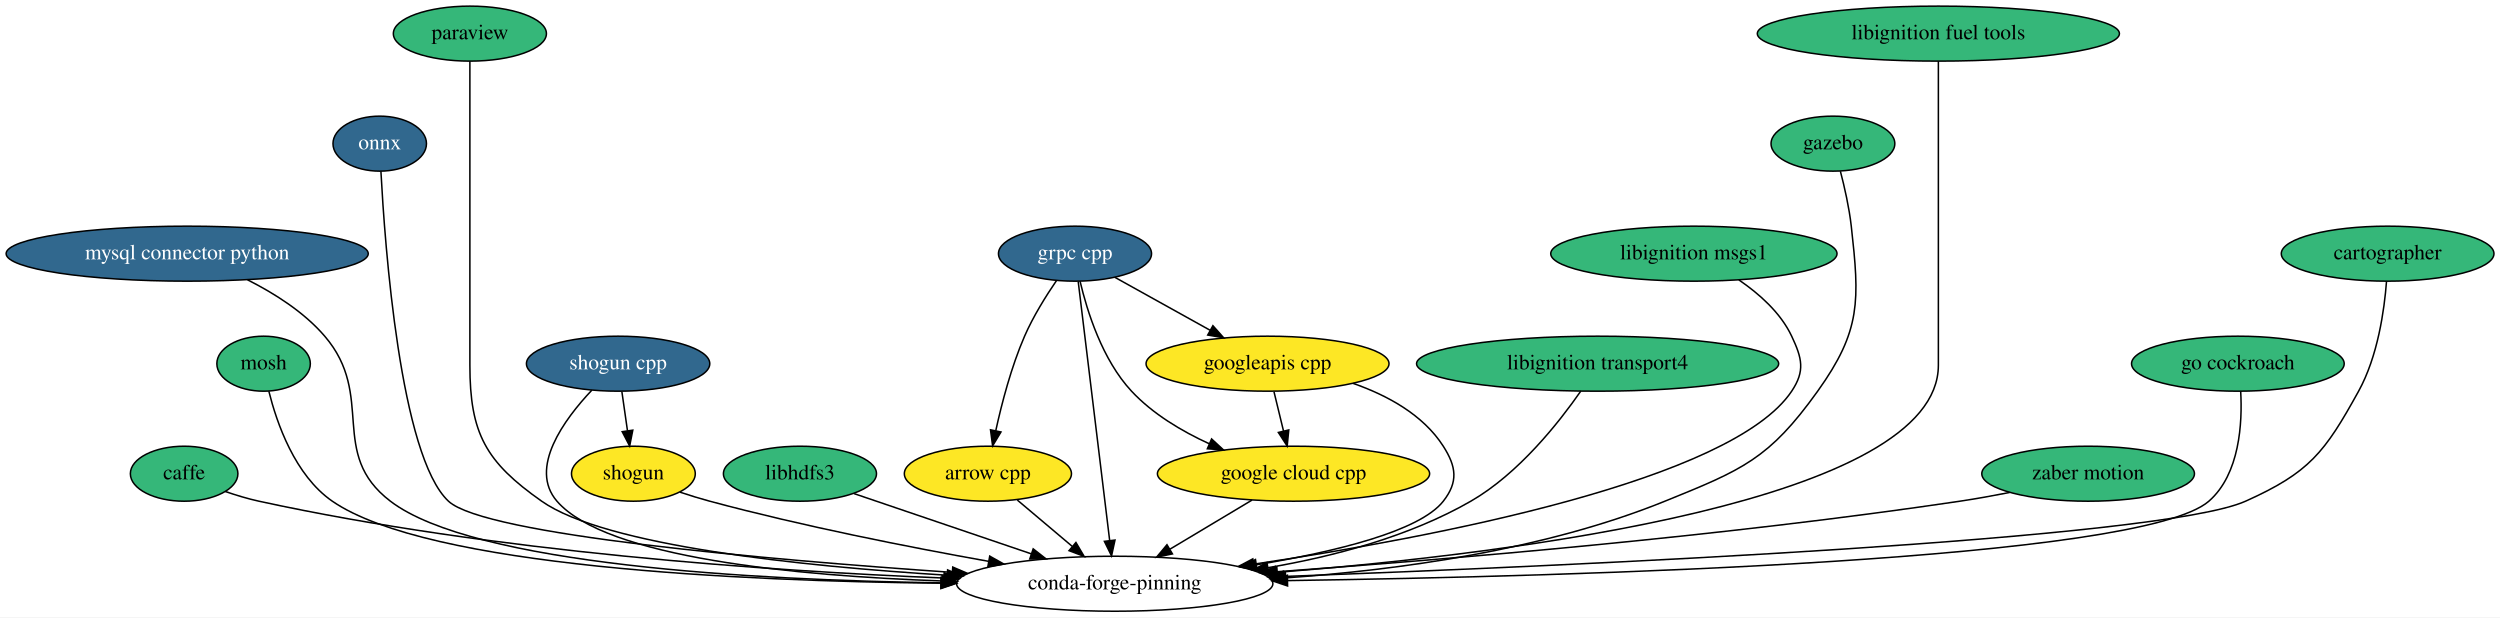
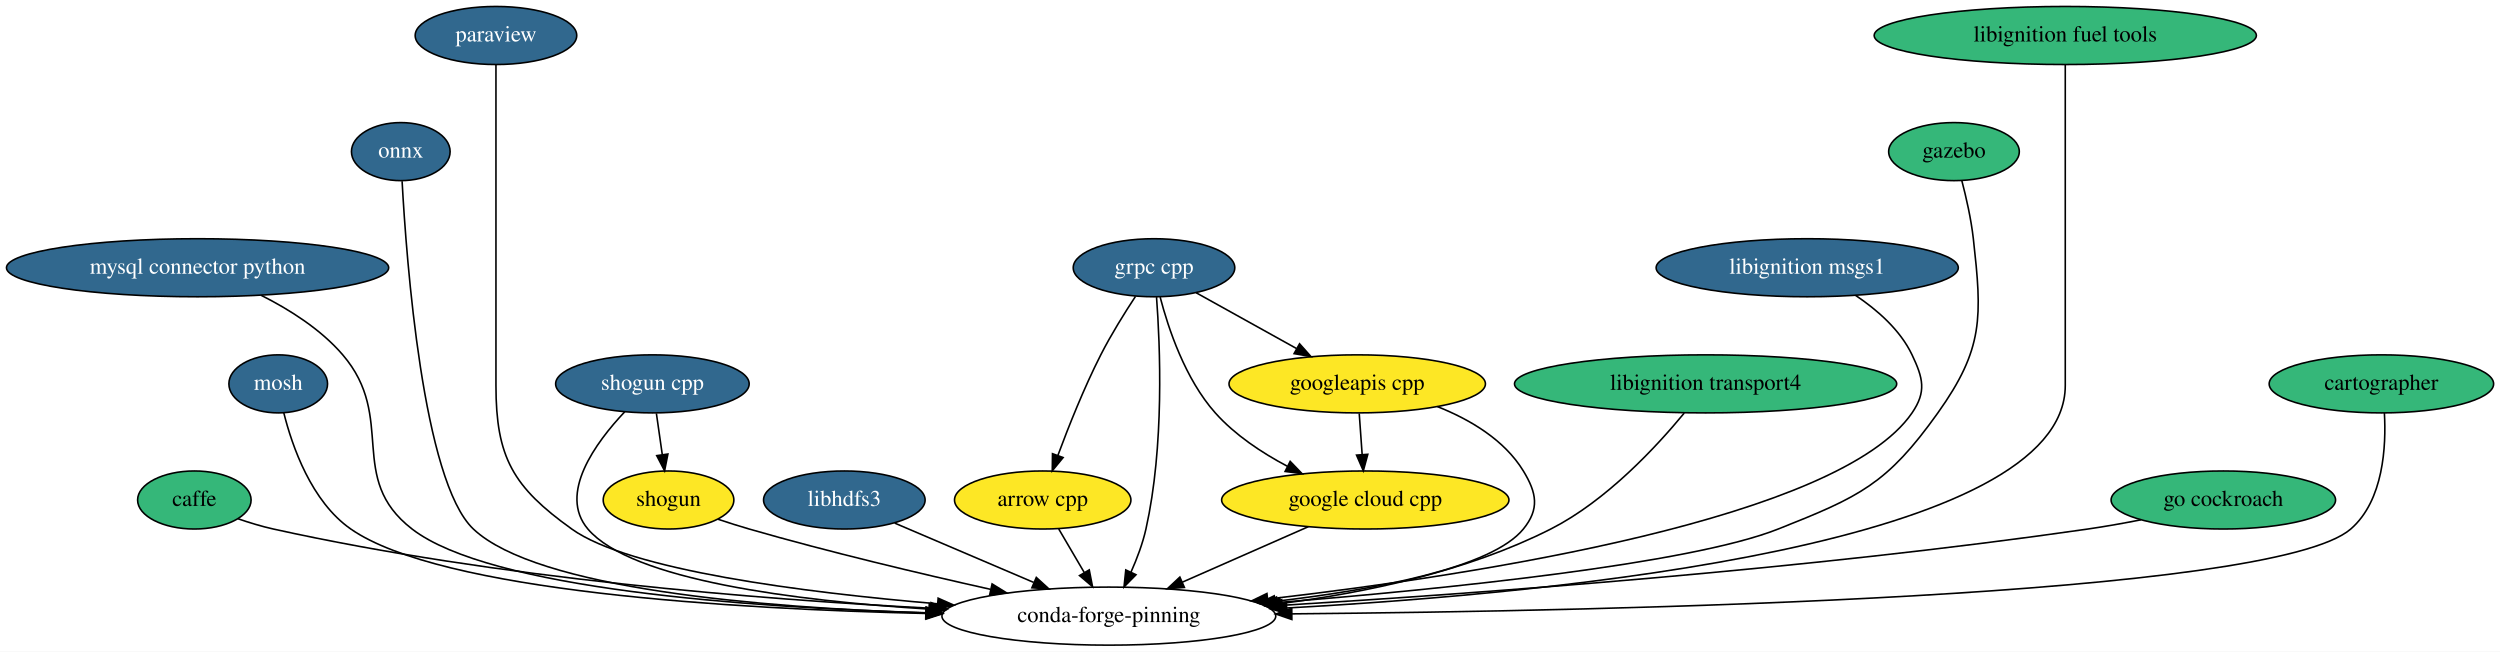
- <svg xmlns="http://www.w3.org/2000/svg" xmlns:xlink="http://www.w3.org/1999/xlink" width="1636pt" height="404pt" viewBox="0.00 0.00 1636.04 404.00">
+ <svg xmlns="http://www.w3.org/2000/svg" xmlns:xlink="http://www.w3.org/1999/xlink" width="1550pt" height="404pt" viewBox="0.00 0.00 1550.04 404.00">
  <g id="graph0" class="graph" transform="scale(1 1) rotate(0) translate(4 400)">
-     <polygon fill="white" stroke="transparent" points="-4,4 -4,-400 1632.04,-400 1632.04,4 -4,4" />
+     <polygon fill="white" stroke="transparent" points="-4,4 -4,-400 1546.04,-400 1546.04,4 -4,4" />
    <g id="node1" class="node">
      <g id="a_node1">
        <a xlink:href="https://github.com/conda-forge/arrow-cpp-feedstock" xlink:title="arrow cpp">
          <ellipse fill="#fde725" stroke="black" cx="642.5" cy="-90" rx="54.69" ry="18" />
          <text text-anchor="middle" x="642.5" y="-86.3" font-family="Times,serif" font-size="14.00">arrow cpp</text>
        </a>
      </g>
    </g>
    <g id="node2" class="node">
-       <ellipse fill="none" stroke="black" cx="725.5" cy="-18" rx="103.5" ry="18" />
-       <text text-anchor="middle" x="725.5" y="-14.3" font-family="Times,serif" font-size="14.00">conda-forge-pinning</text>
+       <ellipse fill="none" stroke="black" cx="683.5" cy="-18" rx="103.5" ry="18" />
+       <text text-anchor="middle" x="683.5" y="-14.3" font-family="Times,serif" font-size="14.00">conda-forge-pinning</text>
    </g>
    <g id="edge1" class="edge">
-       <path fill="none" stroke="black" d="M661.75,-72.76C672.41,-63.77 685.85,-52.44 697.64,-42.49" />
-       <polygon fill="black" stroke="black" points="700.1,-45 705.49,-35.88 695.59,-39.65 700.1,-45" />
+       <path fill="none" stroke="black" d="M652.42,-72.05C657.19,-63.92 663,-54 668.31,-44.94" />
+       <polygon fill="black" stroke="black" points="671.35,-46.67 673.38,-36.28 665.31,-43.14 671.35,-46.67" />
    </g>
    <g id="node3" class="node">
      <g id="a_node3">
        <a xlink:href="https://github.com/conda-forge/caffe-feedstock" xlink:title="caffe">
          <ellipse fill="#35b779" stroke="black" cx="116.5" cy="-90" rx="35.19" ry="18" />
          <text text-anchor="middle" x="116.5" y="-86.3" font-family="Times,serif" font-size="14.00">caffe</text>
        </a>
      </g>
    </g>
    <g id="edge2" class="edge">
-       <path fill="none" stroke="black" d="M143.38,-78.38C150.48,-75.93 158.2,-73.59 165.5,-72 318.57,-38.71 499.68,-26.33 613.6,-21.73" />
-       <polygon fill="black" stroke="black" points="613.87,-25.22 623.72,-21.33 613.6,-18.22 613.87,-25.22" />
+       <path fill="none" stroke="black" d="M143.39,-78.42C150.49,-75.97 158.2,-73.62 165.5,-72 304.02,-41.32 467.37,-28.34 573.06,-22.89" />
+       <polygon fill="black" stroke="black" points="573.29,-26.38 583.1,-22.38 572.94,-19.39 573.29,-26.38" />
    </g>
    <g id="node4" class="node">
      <g id="a_node4">
-         <a xlink:href="https://github.com/conda-forge/mosh-feedstock" xlink:title="mosh">
-           <ellipse fill="#35b779" stroke="black" cx="168.5" cy="-162" rx="30.59" ry="18" />
-           <text text-anchor="middle" x="168.5" y="-158.3" font-family="Times,serif" font-size="14.00">mosh</text>
+         <a xlink:href="https://github.com/conda-forge/mosh-feedstock/pull/16" xlink:title="mosh">
+           <ellipse fill="#31688e" stroke="black" cx="168.5" cy="-162" rx="30.59" ry="18" />
+           <text text-anchor="middle" x="168.5" y="-158.3" font-family="Times,serif" font-size="14.00" fill="white">mosh</text>
        </a>
      </g>
    </g>
    <g id="edge3" class="edge">
-       <path fill="none" stroke="black" d="M171.93,-144C177.09,-123.26 188.97,-88.89 213.5,-72 276,-28.97 480.9,-19.71 611.76,-18.35" />
-       <polygon fill="black" stroke="black" points="611.86,-21.85 621.83,-18.26 611.8,-14.85 611.86,-21.85" />
+       <path fill="none" stroke="black" d="M171.96,-144.03C177.14,-123.33 189.05,-89 213.5,-72 269.37,-33.16 449.85,-22.4 570.21,-19.64" />
+       <polygon fill="black" stroke="black" points="570.29,-23.13 580.21,-19.42 570.14,-16.14 570.29,-23.13" />
    </g>
    <g id="node5" class="node">
      <g id="a_node5">
        <a xlink:href="https://github.com/conda-forge/mysql-connector-python-feedstock/pull/27" xlink:title="mysql connector python">
          <ellipse fill="#31688e" stroke="black" cx="118.5" cy="-234" rx="118.5" ry="18" />
          <text text-anchor="middle" x="118.5" y="-230.3" font-family="Times,serif" font-size="14.00" fill="white">mysql connector python</text>
        </a>
      </g>
    </g>
    <g id="edge4" class="edge">
-       <path fill="none" stroke="black" d="M157.98,-216.88C175.39,-208.13 194.93,-195.83 208.5,-180 242.13,-140.78 210.42,-103.33 251.5,-72 306.21,-30.27 489.67,-20.38 611.65,-18.58" />
-       <polygon fill="black" stroke="black" points="611.83,-22.08 621.78,-18.45 611.74,-15.08 611.83,-22.08" />
+       <path fill="none" stroke="black" d="M157.98,-216.88C175.39,-208.13 194.93,-195.83 208.5,-180 242.13,-140.78 210.59,-103.55 251.5,-72 299.8,-34.74 459.02,-23.4 570.03,-20.1" />
+       <polygon fill="black" stroke="black" points="570.38,-23.59 580.28,-19.82 570.19,-16.6 570.38,-23.59" />
    </g>
    <g id="node6" class="node">
      <g id="a_node6">
        <a xlink:href="https://github.com/conda-forge/onnx-feedstock/pull/43" xlink:title="onnx">
          <ellipse fill="#31688e" stroke="black" cx="244.5" cy="-306" rx="30.59" ry="18" />
          <text text-anchor="middle" x="244.5" y="-302.3" font-family="Times,serif" font-size="14.00" fill="white">onnx</text>
        </a>
      </g>
    </g>
    <g id="edge5" class="edge">
-       <path fill="none" stroke="black" d="M245.27,-287.99C247.85,-239.39 257.86,-101.5 289.5,-72 313.21,-49.89 497.89,-33.76 619.17,-25.43" />
-       <polygon fill="black" stroke="black" points="619.5,-28.91 629.24,-24.74 619.03,-21.93 619.5,-28.91" />
+       <path fill="none" stroke="black" d="M245.31,-287.66C247.97,-238.81 258.13,-101.63 289.5,-72 328.89,-34.79 468.19,-23.29 570.02,-19.96" />
+       <polygon fill="black" stroke="black" points="570.17,-23.45 580.06,-19.65 569.96,-16.46 570.17,-23.45" />
    </g>
    <g id="node7" class="node">
      <g id="a_node7">
-         <a xlink:href="https://github.com/conda-forge/paraview-feedstock" xlink:title="paraview">
-           <ellipse fill="#35b779" stroke="black" cx="303.5" cy="-378" rx="50.09" ry="18" />
-           <text text-anchor="middle" x="303.5" y="-374.3" font-family="Times,serif" font-size="14.00">paraview</text>
+         <a xlink:href="https://github.com/conda-forge/paraview-feedstock/pull/88" xlink:title="paraview">
+           <ellipse fill="#31688e" stroke="black" cx="303.5" cy="-378" rx="50.09" ry="18" />
+           <text text-anchor="middle" x="303.5" y="-374.3" font-family="Times,serif" font-size="14.00" fill="white">paraview</text>
        </a>
      </g>
    </g>
    <g id="edge6" class="edge">
-       <path fill="none" stroke="black" d="M303.5,-359.95C303.5,-333.29 303.5,-280.11 303.5,-235 303.5,-235 303.5,-235 303.5,-161 303.5,-116.27 313.9,-97.72 350.5,-72 392.15,-42.72 520.63,-29.47 615.65,-23.57" />
-       <polygon fill="black" stroke="black" points="616.13,-27.05 625.9,-22.96 615.71,-20.06 616.13,-27.05" />
+       <path fill="none" stroke="black" d="M303.5,-359.95C303.5,-333.29 303.5,-280.11 303.5,-235 303.5,-235 303.5,-235 303.5,-161 303.5,-116.27 314.13,-98.04 350.5,-72 386.12,-46.5 493.91,-32.7 577.31,-25.64" />
+       <polygon fill="black" stroke="black" points="577.67,-29.12 587.35,-24.81 577.1,-22.14 577.67,-29.12" />
    </g>
    <g id="node8" class="node">
      <g id="a_node8">
        <a xlink:href="https://github.com/conda-forge/shogun-feedstock" xlink:title="shogun">
          <ellipse fill="#fde725" stroke="black" cx="410.5" cy="-90" rx="40.5" ry="18" />
          <text text-anchor="middle" x="410.5" y="-86.3" font-family="Times,serif" font-size="14.00">shogun</text>
        </a>
      </g>
    </g>
    <g id="edge7" class="edge">
-       <path fill="none" stroke="black" d="M440.98,-77.93C447.38,-75.81 454.12,-73.71 460.5,-72 520.94,-55.75 590.35,-42.05 642.97,-32.65" />
-       <polygon fill="black" stroke="black" points="643.69,-36.07 652.93,-30.88 642.47,-29.18 643.69,-36.07" />
+       <path fill="none" stroke="black" d="M441.03,-78.11C447.43,-75.97 454.16,-73.83 460.5,-72 509.99,-57.74 566.43,-44.35 610.15,-34.6" />
+       <polygon fill="black" stroke="black" points="611.12,-37.97 620.13,-32.39 609.61,-31.14 611.12,-37.97" />
    </g>
    <g id="node9" class="node">
      <g id="a_node9">
        <a xlink:href="https://github.com/conda-forge/shogun-cpp-feedstock/pull/39" xlink:title="shogun cpp">
          <ellipse fill="#31688e" stroke="black" cx="400.5" cy="-162" rx="60" ry="18" />
          <text text-anchor="middle" x="400.5" y="-158.3" font-family="Times,serif" font-size="14.00" fill="white">shogun cpp</text>
        </a>
      </g>
    </g>
    <g id="edge8" class="edge">
-       <path fill="none" stroke="black" d="M383.29,-144.65C365.2,-125.5 341.77,-93.65 360.5,-72 392.64,-34.86 517.33,-23.2 612.11,-19.82" />
-       <polygon fill="black" stroke="black" points="612.47,-23.31 622.35,-19.48 612.24,-16.31 612.47,-23.31" />
+       <path fill="none" stroke="black" d="M383.36,-144.71C365.34,-125.62 341.97,-93.82 360.5,-72 387.47,-40.24 489.52,-27.48 571.78,-22.37" />
+       <polygon fill="black" stroke="black" points="572.19,-25.85 581.97,-21.77 571.78,-18.86 572.19,-25.85" />
    </g>
    <g id="edge9" class="edge">
      <path fill="none" stroke="black" d="M402.97,-143.7C404.07,-135.98 405.4,-126.71 406.63,-118.11" />
      <polygon fill="black" stroke="black" points="410.11,-118.5 408.06,-108.1 403.18,-117.51 410.11,-118.5" />
    </g>
    <g id="node10" class="node">
      <g id="a_node10">
-         <a xlink:href="https://github.com/conda-forge/libhdfs3-feedstock" xlink:title="libhdfs3">
-           <ellipse fill="#35b779" stroke="black" cx="519.5" cy="-90" rx="50.09" ry="18" />
-           <text text-anchor="middle" x="519.5" y="-86.3" font-family="Times,serif" font-size="14.00">libhdfs3</text>
+         <a xlink:href="https://github.com/conda-forge/libhdfs3-feedstock/pull/32" xlink:title="libhdfs3">
+           <ellipse fill="#31688e" stroke="black" cx="519.5" cy="-90" rx="50.09" ry="18" />
+           <text text-anchor="middle" x="519.5" y="-86.3" font-family="Times,serif" font-size="14.00" fill="white">libhdfs3</text>
        </a>
      </g>
    </g>
    <g id="edge10" class="edge">
-       <path fill="none" stroke="black" d="M554.91,-76.97C586.8,-66.13 634.17,-50.03 670.91,-37.55" />
-       <polygon fill="black" stroke="black" points="672.14,-40.83 680.48,-34.3 669.89,-34.2 672.14,-40.83" />
+       <path fill="none" stroke="black" d="M550.73,-75.67C575.09,-65.27 609.3,-50.67 636.9,-38.89" />
+       <polygon fill="black" stroke="black" points="638.53,-42 646.35,-34.86 635.78,-35.56 638.53,-42" />
    </g>
    <g id="node11" class="node">
      <g id="a_node11">
        <a xlink:href="https://github.com/conda-forge/grpc-cpp-feedstock/pull/61" xlink:title="grpc cpp">
-           <ellipse fill="#31688e" stroke="black" cx="699.5" cy="-234" rx="50.09" ry="18" />
-           <text text-anchor="middle" x="699.5" y="-230.3" font-family="Times,serif" font-size="14.00" fill="white">grpc cpp</text>
+           <ellipse fill="#31688e" stroke="black" cx="711.5" cy="-234" rx="50.09" ry="18" />
+           <text text-anchor="middle" x="711.5" y="-230.3" font-family="Times,serif" font-size="14.00" fill="white">grpc cpp</text>
        </a>
      </g>
    </g>
    <g id="edge11" class="edge">
-       <path fill="none" stroke="black" d="M687.47,-216.51C680.54,-206.39 672.12,-192.92 666.5,-180 657.81,-160 651.57,-136.08 647.63,-118.07" />
-       <polygon fill="black" stroke="black" points="651.05,-117.31 645.58,-108.23 644.2,-118.74 651.05,-117.31" />
+       <path fill="none" stroke="black" d="M700.03,-216.25C693.3,-206.03 684.89,-192.56 678.5,-180 668.15,-159.66 658.58,-135.63 651.91,-117.66" />
+       <polygon fill="black" stroke="black" points="655.14,-116.31 648.42,-108.12 648.56,-118.71 655.14,-116.31" />
    </g>
    <g id="edge12" class="edge">
-       <path fill="none" stroke="black" d="M701.58,-215.85C706.08,-178.83 716.73,-91.18 722.17,-46.39" />
-       <polygon fill="black" stroke="black" points="725.67,-46.58 723.41,-36.23 718.73,-45.74 725.67,-46.58" />
+       <path fill="none" stroke="black" d="M713.06,-215.82C715.3,-186.08 717.99,-123.3 706.5,-72 704.48,-62.99 700.95,-53.62 697.24,-45.3" />
+       <polygon fill="black" stroke="black" points="700.33,-43.65 692.9,-36.1 694,-46.64 700.33,-43.65" />
    </g>
    <g id="node12" class="node">
      <g id="a_node12">
        <a xlink:href="https://github.com/conda-forge/google-cloud-cpp-feedstock" xlink:title="google cloud cpp">
          <ellipse fill="#fde725" stroke="black" cx="842.5" cy="-90" rx="89.08" ry="18" />
          <text text-anchor="middle" x="842.5" y="-86.3" font-family="Times,serif" font-size="14.00">google cloud cpp</text>
        </a>
      </g>
    </g>
    <g id="edge13" class="edge">
-       <path fill="none" stroke="black" d="M702.81,-215.97C707.38,-196.46 717.33,-164.56 736.5,-144 750.36,-129.14 769.31,-117.85 787.35,-109.6" />
-       <polygon fill="black" stroke="black" points="788.89,-112.75 796.67,-105.56 786.11,-106.32 788.89,-112.75" />
+       <path fill="none" stroke="black" d="M715.31,-215.8C720.35,-196.44 730.83,-164.94 749.5,-144 761.7,-130.32 778.31,-119.31 794.11,-110.95" />
+       <polygon fill="black" stroke="black" points="795.93,-113.95 803.28,-106.33 792.78,-107.7 795.93,-113.95" />
    </g>
    <g id="node13" class="node">
      <g id="a_node13">
        <a xlink:href="https://github.com/conda-forge/googleapis-cpp-feedstock" xlink:title="googleapis cpp">
-           <ellipse fill="#fde725" stroke="black" cx="825.5" cy="-162" rx="79.5" ry="18" />
-           <text text-anchor="middle" x="825.5" y="-158.3" font-family="Times,serif" font-size="14.00">googleapis cpp</text>
+           <ellipse fill="#fde725" stroke="black" cx="837.5" cy="-162" rx="79.5" ry="18" />
+           <text text-anchor="middle" x="837.5" y="-158.3" font-family="Times,serif" font-size="14.00">googleapis cpp</text>
        </a>
      </g>
    </g>
    <g id="edge14" class="edge">
-       <path fill="none" stroke="black" d="M725.61,-218.5C743.61,-208.49 767.82,-195.05 787.89,-183.89" />
-       <polygon fill="black" stroke="black" points="789.75,-186.87 796.79,-178.95 786.35,-180.75 789.75,-186.87" />
+       <path fill="none" stroke="black" d="M737.61,-218.5C755.61,-208.49 779.82,-195.05 799.89,-183.89" />
+       <polygon fill="black" stroke="black" points="801.75,-186.87 808.79,-178.95 798.35,-180.75 801.75,-186.87" />
    </g>
    <g id="edge15" class="edge">
-       <path fill="none" stroke="black" d="M815.36,-72.76C799.38,-63.2 778.97,-50.99 761.64,-40.62" />
-       <polygon fill="black" stroke="black" points="763.27,-37.52 752.89,-35.39 759.68,-43.53 763.27,-37.52" />
+       <path fill="none" stroke="black" d="M807.21,-73.46C784.17,-63.32 753.87,-49.98 729.02,-39.04" />
+       <polygon fill="black" stroke="black" points="730.35,-35.8 719.79,-34.98 727.53,-42.21 730.35,-35.8" />
    </g>
    <g id="edge16" class="edge">
-       <path fill="none" stroke="black" d="M881.42,-149.14C903.76,-141.36 927.28,-128.64 940.5,-108 949.13,-94.53 950.37,-84.6 940.5,-72 925,-52.21 869.22,-38.81 818.37,-30.43" />
-       <polygon fill="black" stroke="black" points="818.7,-26.94 808.28,-28.82 817.6,-33.85 818.7,-26.94" />
+       <path fill="none" stroke="black" d="M887.2,-147.92C907.4,-139.89 928.72,-127.31 940.5,-108 948.83,-94.34 950.61,-84.4 940.5,-72 920.87,-47.9 849.15,-34.44 786.45,-27.12" />
+       <polygon fill="black" stroke="black" points="786.8,-23.63 776.47,-25.99 786.02,-30.59 786.8,-23.63" />
    </g>
    <g id="edge17" class="edge">
-       <path fill="none" stroke="black" d="M829.7,-143.7C831.6,-135.9 833.88,-126.51 835.98,-117.83" />
-       <polygon fill="black" stroke="black" points="839.39,-118.65 838.35,-108.1 832.58,-117 839.39,-118.65" />
+       <path fill="none" stroke="black" d="M838.74,-143.7C839.29,-135.98 839.95,-126.71 840.56,-118.11" />
+       <polygon fill="black" stroke="black" points="844.06,-118.33 841.28,-108.1 837.07,-117.83 844.06,-118.33" />
    </g>
    <g id="node14" class="node">
      <g id="a_node14">
        <a xlink:href="https://github.com/conda-forge/libignition-transport4-feedstock" xlink:title="libignition transport4">
-           <ellipse fill="#35b779" stroke="black" cx="1041.5" cy="-162" rx="118.5" ry="18" />
-           <text text-anchor="middle" x="1041.5" y="-158.3" font-family="Times,serif" font-size="14.00">libignition transport4</text>
+           <ellipse fill="#35b779" stroke="black" cx="1053.5" cy="-162" rx="118.5" ry="18" />
+           <text text-anchor="middle" x="1053.5" y="-158.3" font-family="Times,serif" font-size="14.00">libignition transport4</text>
        </a>
      </g>
    </g>
    <g id="edge18" class="edge">
-       <path fill="none" stroke="black" d="M1030.48,-144.04C1016.33,-123.67 989.82,-90.01 958.5,-72 918.3,-48.88 868.78,-35.84 825.74,-28.49" />
-       <polygon fill="black" stroke="black" points="826.24,-25.03 815.81,-26.88 825.12,-31.94 826.24,-25.03" />
+       <path fill="none" stroke="black" d="M1040.24,-143.89C1023.35,-123.38 992.16,-89.58 957.5,-72 905.84,-45.8 842.68,-32.52 790.02,-25.79" />
+       <polygon fill="black" stroke="black" points="790.33,-22.3 779.98,-24.57 789.48,-29.25 790.33,-22.3" />
    </g>
    <g id="node15" class="node">
      <g id="a_node15">
-         <a xlink:href="https://github.com/conda-forge/libignition-msgs1-feedstock" xlink:title="libignition msgs1">
-           <ellipse fill="#35b779" stroke="black" cx="1104.5" cy="-234" rx="93.68" ry="18" />
-           <text text-anchor="middle" x="1104.5" y="-230.3" font-family="Times,serif" font-size="14.00">libignition msgs1</text>
+         <a xlink:href="https://github.com/conda-forge/libignition-msgs1-feedstock/pull/5" xlink:title="libignition msgs1">
+           <ellipse fill="#31688e" stroke="black" cx="1116.5" cy="-234" rx="93.68" ry="18" />
+           <text text-anchor="middle" x="1116.5" y="-230.3" font-family="Times,serif" font-size="14.00" fill="white">libignition msgs1</text>
        </a>
      </g>
    </g>
    <g id="edge19" class="edge">
-       <path fill="none" stroke="black" d="M1133.93,-216.83C1147.09,-207.87 1161.26,-195.4 1168.5,-180 1175.31,-165.52 1177.39,-157.3 1168.5,-144 1129.39,-85.5 934.43,-48.33 816.56,-30.83" />
-       <polygon fill="black" stroke="black" points="816.86,-27.33 806.46,-29.35 815.85,-34.26 816.86,-27.33" />
+       <path fill="none" stroke="black" d="M1146.38,-216.93C1159.74,-207.99 1174.13,-195.52 1181.5,-180 1188.36,-165.55 1190.54,-157.2 1181.5,-144 1136.72,-78.65 914.05,-43.79 782.1,-28.58" />
+       <polygon fill="black" stroke="black" points="782.31,-25.08 771.98,-27.43 781.52,-32.04 782.31,-25.08" />
    </g>
    <g id="node16" class="node">
      <g id="a_node16">
        <a xlink:href="https://github.com/conda-forge/gazebo-feedstock" xlink:title="gazebo">
-           <ellipse fill="#35b779" stroke="black" cx="1195.5" cy="-306" rx="40.5" ry="18" />
-           <text text-anchor="middle" x="1195.5" y="-302.3" font-family="Times,serif" font-size="14.00">gazebo</text>
+           <ellipse fill="#35b779" stroke="black" cx="1207.5" cy="-306" rx="40.5" ry="18" />
+           <text text-anchor="middle" x="1207.5" y="-302.3" font-family="Times,serif" font-size="14.00">gazebo</text>
        </a>
      </g>
    </g>
    <g id="edge20" class="edge">
-       <path fill="none" stroke="black" d="M1200.37,-287.98C1203.06,-277.67 1206.14,-264.19 1207.5,-252 1212.94,-203.32 1214.03,-183.82 1185.5,-144 1153.61,-99.48 1136.25,-92.57 1085.5,-72 1006.38,-39.93 910.47,-26.95 837.54,-21.84" />
-       <polygon fill="black" stroke="black" points="837.62,-18.34 827.41,-21.17 837.16,-25.32 837.62,-18.34" />
+       <path fill="none" stroke="black" d="M1212.37,-287.98C1215.06,-277.67 1218.14,-264.19 1219.5,-252 1224.94,-203.32 1225.93,-183.89 1197.5,-144 1165.92,-99.7 1149.07,-92.07 1098.5,-72 1043.78,-50.28 891.96,-34.81 787.95,-26.39" />
+       <polygon fill="black" stroke="black" points="787.98,-22.88 777.73,-25.58 787.42,-29.86 787.98,-22.88" />
    </g>
    <g id="node17" class="node">
      <g id="a_node17">
        <a xlink:href="https://github.com/conda-forge/libignition-fuel-tools-feedstock" xlink:title="libignition fuel tools">
-           <ellipse fill="#35b779" stroke="black" cx="1264.5" cy="-378" rx="118.5" ry="18" />
-           <text text-anchor="middle" x="1264.5" y="-374.3" font-family="Times,serif" font-size="14.00">libignition fuel tools</text>
+           <ellipse fill="#35b779" stroke="black" cx="1276.5" cy="-378" rx="118.5" ry="18" />
+           <text text-anchor="middle" x="1276.5" y="-374.3" font-family="Times,serif" font-size="14.00">libignition fuel tools</text>
        </a>
      </g>
    </g>
    <g id="edge21" class="edge">
-       <path fill="none" stroke="black" d="M1264.5,-359.95C1264.5,-333.29 1264.5,-280.11 1264.5,-235 1264.5,-235 1264.5,-235 1264.5,-161 1264.5,-72.46 989.12,-37.95 832.03,-25.46" />
-       <polygon fill="black" stroke="black" points="832.1,-21.95 821.86,-24.67 831.56,-28.93 832.1,-21.95" />
+       <path fill="none" stroke="black" d="M1276.5,-359.95C1276.5,-333.29 1276.5,-280.11 1276.5,-235 1276.5,-235 1276.5,-235 1276.5,-161 1276.5,-62.85 965.37,-32.38 793.84,-23.05" />
+       <polygon fill="black" stroke="black" points="793.93,-19.55 783.76,-22.51 793.56,-26.54 793.93,-19.55" />
    </g>
    <g id="node18" class="node">
      <g id="a_node18">
-         <a xlink:href="https://github.com/conda-forge/zaber-motion-feedstock" xlink:title="zaber motion">
-           <ellipse fill="#35b779" stroke="black" cx="1362.5" cy="-90" rx="69.59" ry="18" />
-           <text text-anchor="middle" x="1362.5" y="-86.3" font-family="Times,serif" font-size="14.00">zaber motion</text>
+         <a xlink:href="https://github.com/conda-forge/go-cockroach-feedstock" xlink:title="go cockroach">
+           <ellipse fill="#35b779" stroke="black" cx="1374.5" cy="-90" rx="69.59" ry="18" />
+           <text text-anchor="middle" x="1374.5" y="-86.3" font-family="Times,serif" font-size="14.00">go cockroach</text>
        </a>
      </g>
    </g>
    <g id="edge22" class="edge">
-       <path fill="none" stroke="black" d="M1311.12,-77.72C1300.38,-75.61 1289.1,-73.58 1278.5,-72 1123.55,-48.96 942.6,-33.82 831.03,-25.83" />
-       <polygon fill="black" stroke="black" points="831.01,-22.32 820.78,-25.1 830.51,-29.3 831.01,-22.32" />
+       <path fill="none" stroke="black" d="M1323.58,-77.74C1312.7,-75.6 1301.25,-73.55 1290.5,-72 1116.49,-46.88 912.58,-32.04 790.93,-24.71" />
+       <polygon fill="black" stroke="black" points="791.06,-21.22 780.87,-24.12 790.64,-28.2 791.06,-21.22" />
    </g>
    <g id="node19" class="node">
      <g id="a_node19">
-         <a xlink:href="https://github.com/conda-forge/go-cockroach-feedstock" xlink:title="go cockroach">
-           <ellipse fill="#35b779" stroke="black" cx="1460.5" cy="-162" rx="69.59" ry="18" />
-           <text text-anchor="middle" x="1460.5" y="-158.3" font-family="Times,serif" font-size="14.00">go cockroach</text>
+         <a xlink:href="https://github.com/conda-forge/cartographer-feedstock" xlink:title="cartographer">
+           <ellipse fill="#35b779" stroke="black" cx="1472.5" cy="-162" rx="69.59" ry="18" />
+           <text text-anchor="middle" x="1472.5" y="-158.3" font-family="Times,serif" font-size="14.00">cartographer</text>
        </a>
      </g>
    </g>
    <g id="edge23" class="edge">
-       <path fill="none" stroke="black" d="M1462.34,-143.95C1463.5,-123.5 1461.86,-89.76 1441.5,-72 1397.17,-33.34 1028.99,-22.88 838.6,-20.05" />
-       <polygon fill="black" stroke="black" points="838.6,-16.55 828.55,-19.9 838.5,-23.55 838.6,-16.55" />
-     </g>
-     <g id="node20" class="node">
-       <g id="a_node20">
-         <a xlink:href="https://github.com/conda-forge/cartographer-feedstock" xlink:title="cartographer">
-           <ellipse fill="#35b779" stroke="black" cx="1558.5" cy="-234" rx="69.59" ry="18" />
-           <text text-anchor="middle" x="1558.5" y="-230.3" font-family="Times,serif" font-size="14.00">cartographer</text>
-         </a>
-       </g>
-     </g>
-     <g id="edge24" class="edge">
-       <path fill="none" stroke="black" d="M1557.78,-215.91C1556.36,-197.2 1552.11,-166.82 1539.5,-144 1517.31,-103.83 1507.37,-90.78 1465.5,-72 1409.65,-46.95 1028.7,-29.88 836.26,-22.75" />
-       <polygon fill="black" stroke="black" points="836.24,-19.25 826.12,-22.38 835.98,-26.24 836.24,-19.25" />
+       <path fill="none" stroke="black" d="M1474.36,-143.94C1475.53,-123.47 1473.91,-89.7 1453.5,-72 1405.1,-30.01 999.18,-21.18 797.01,-19.4" />
+       <polygon fill="black" stroke="black" points="796.97,-15.9 786.94,-19.31 796.91,-22.9 796.97,-15.9" />
    </g>
  </g>
</svg>
